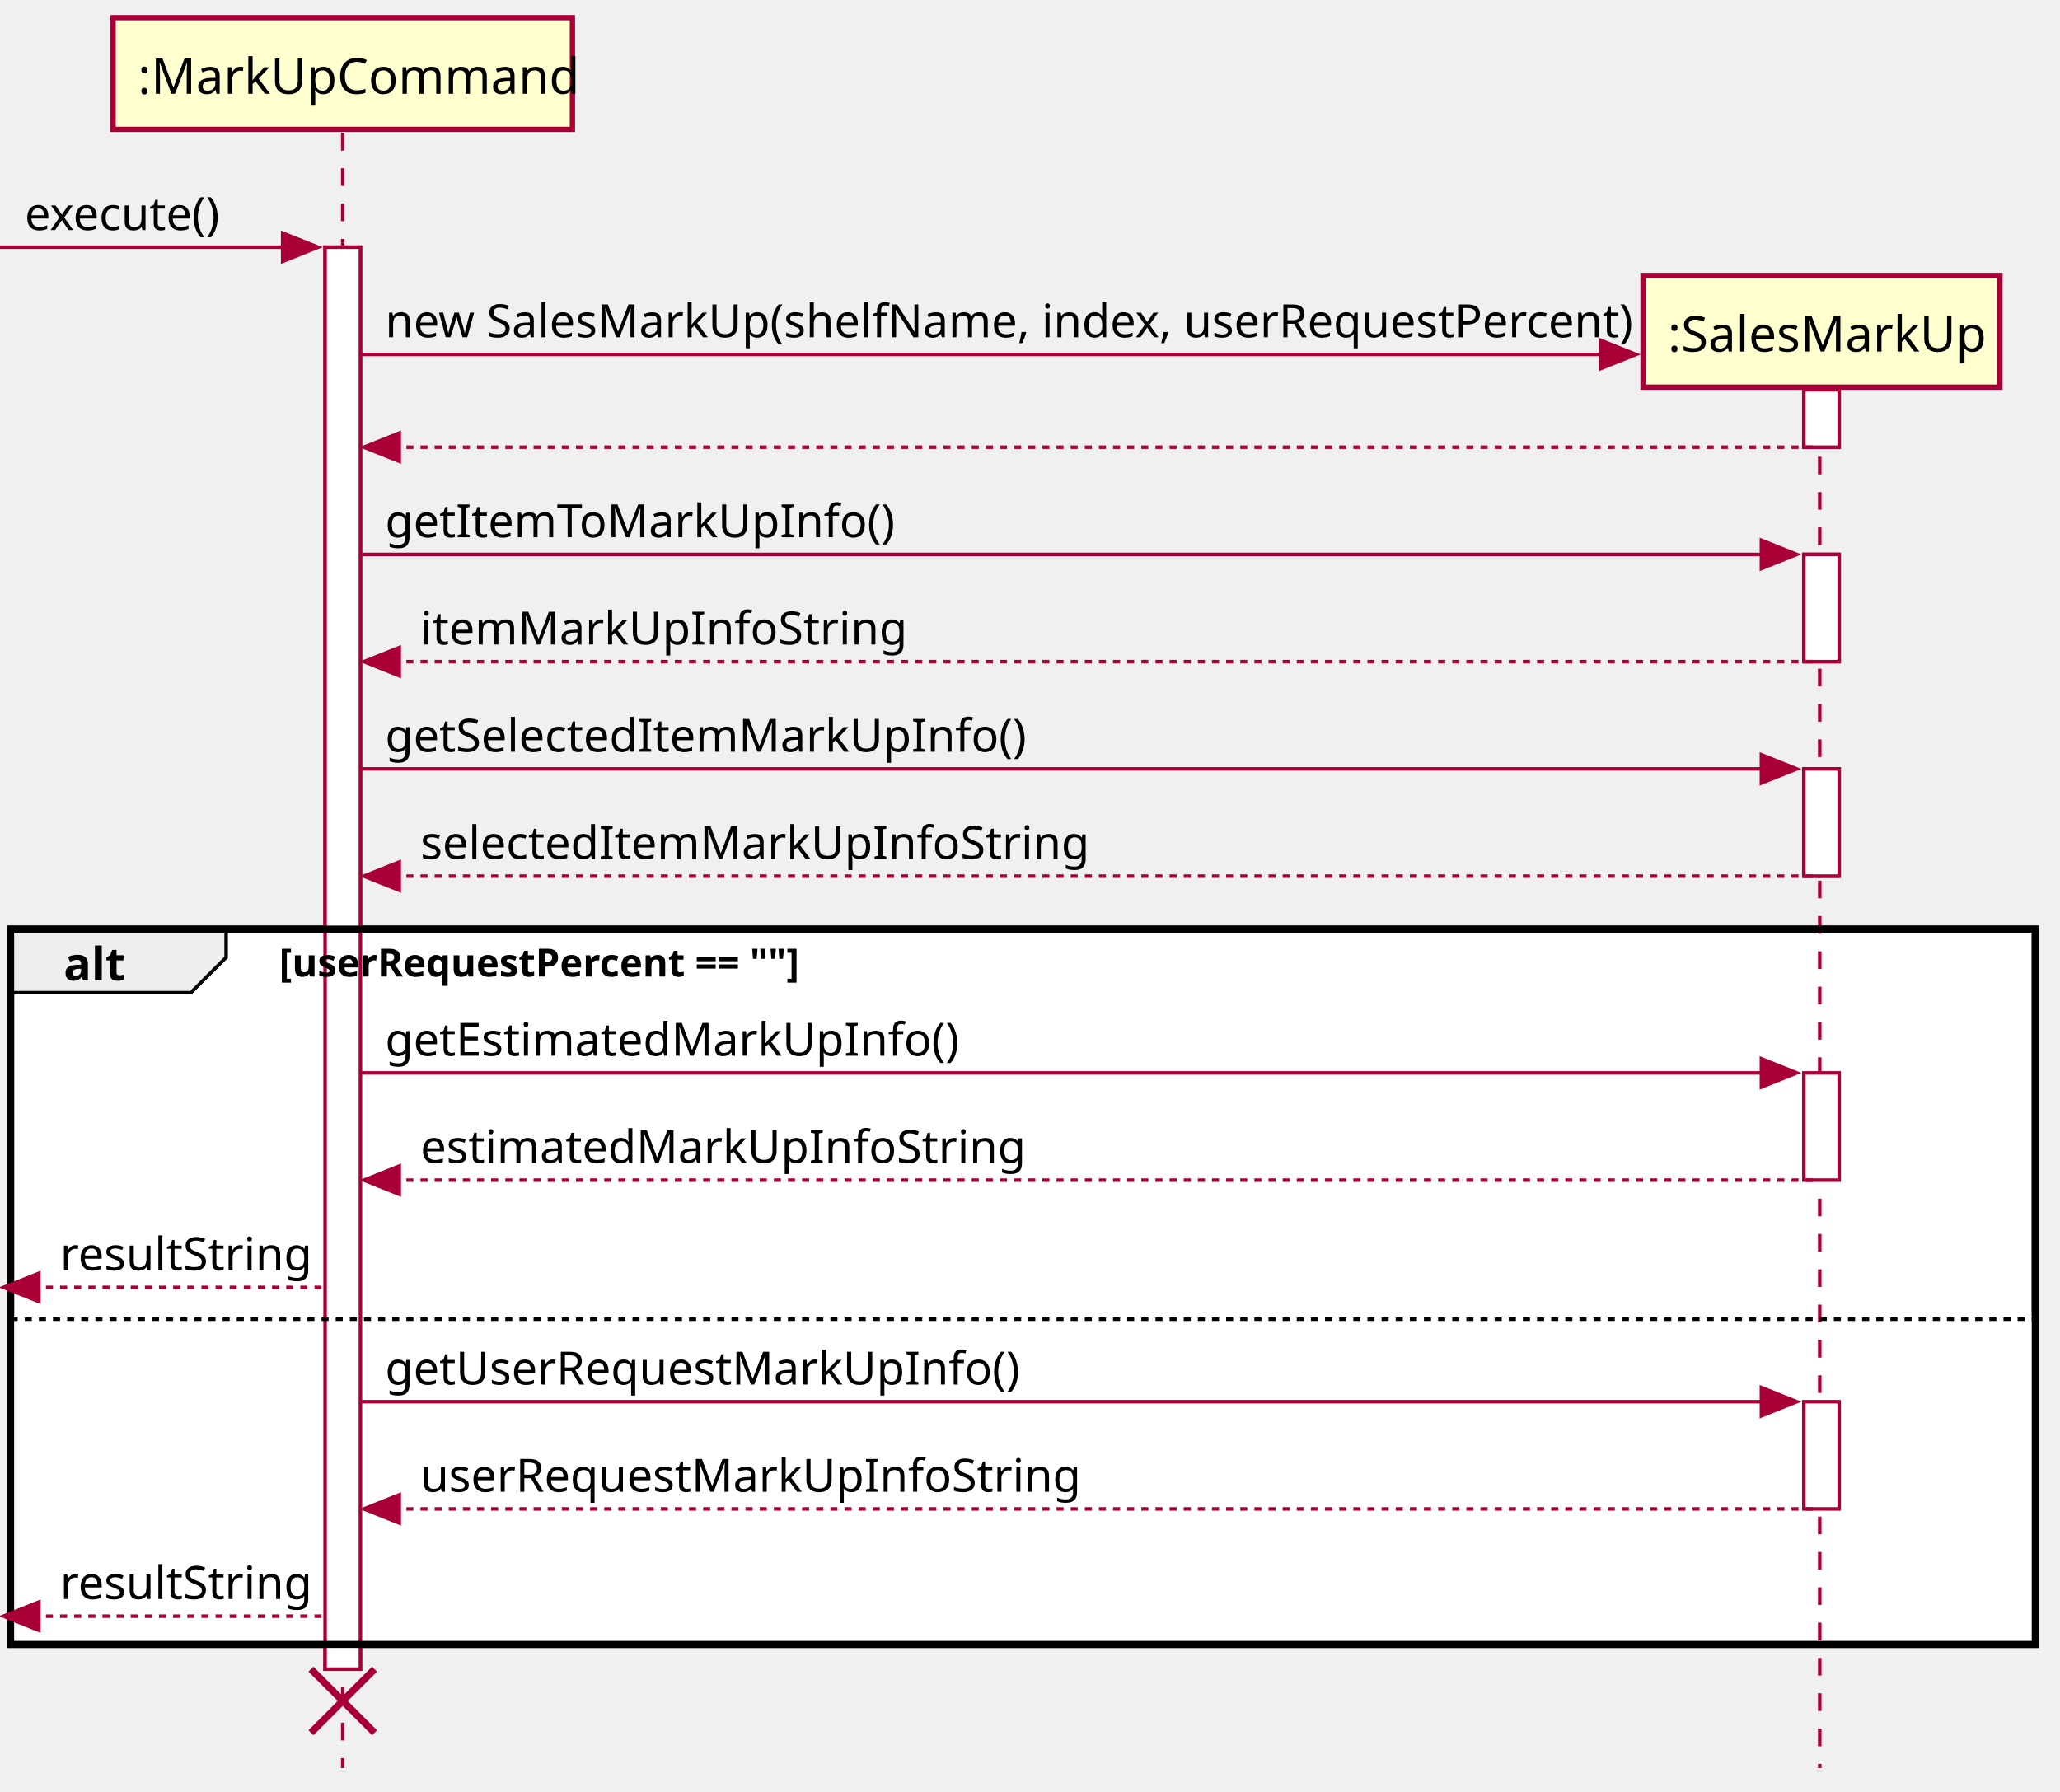
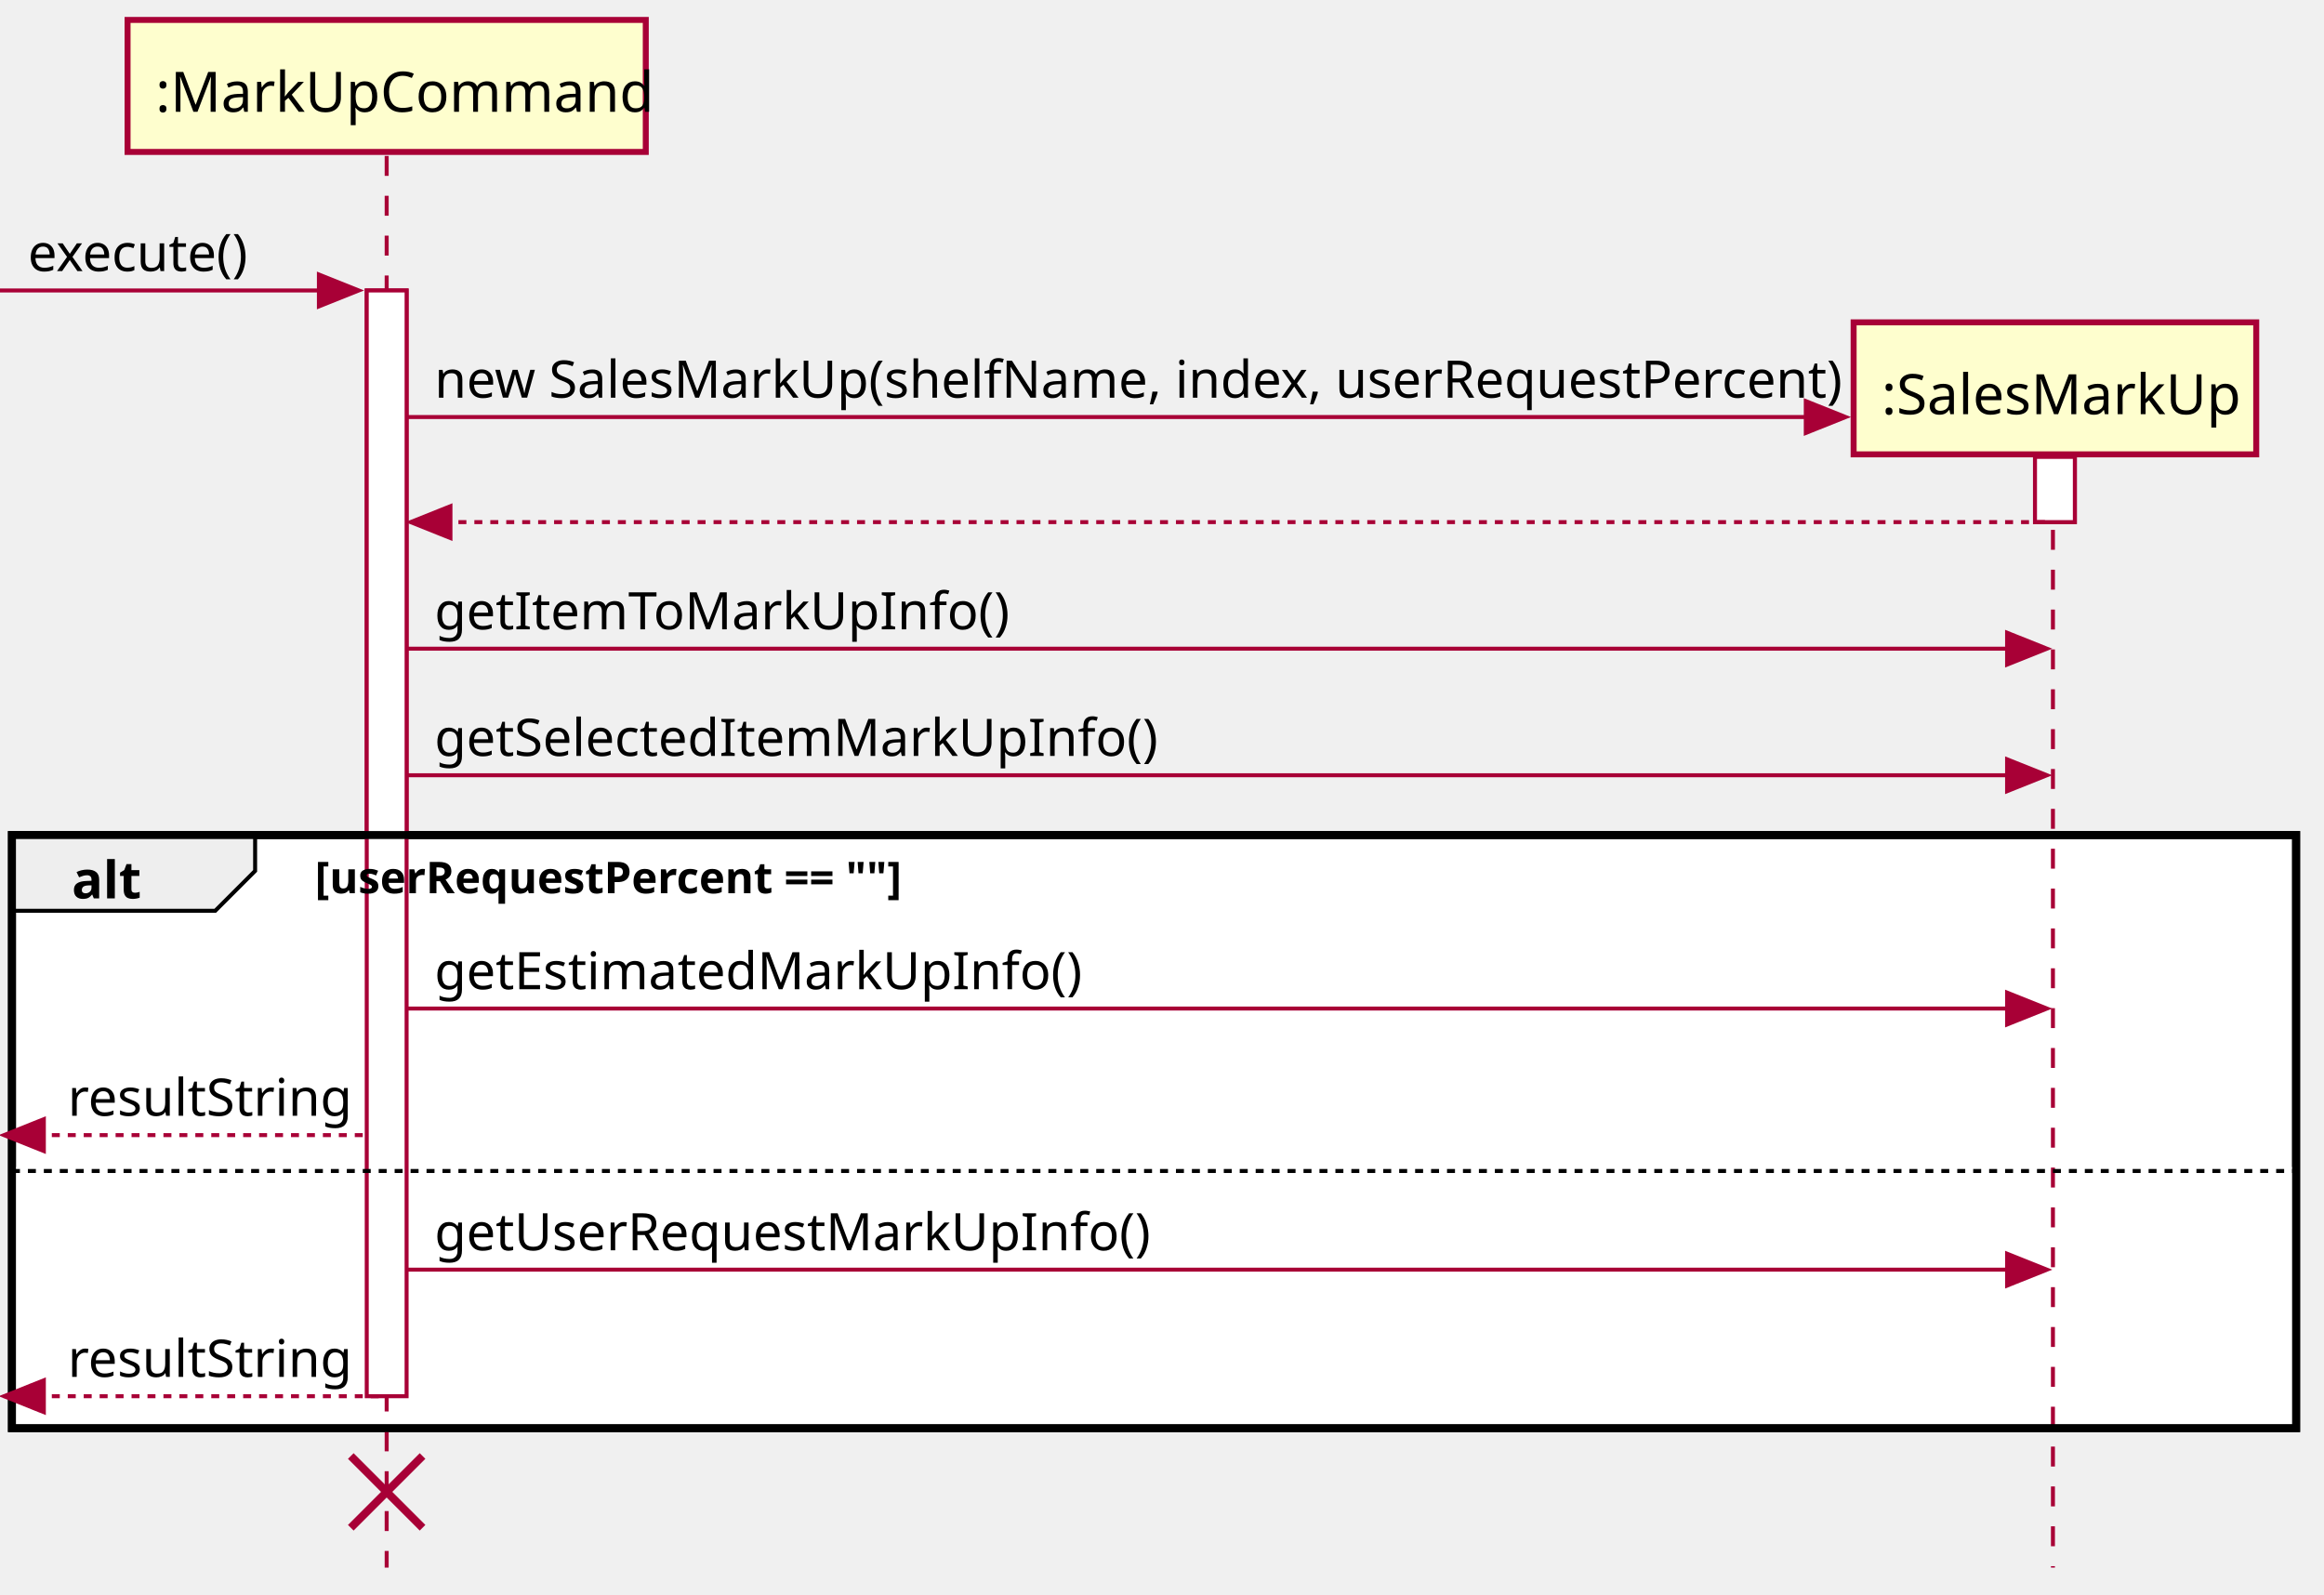
- <svg xmlns="http://www.w3.org/2000/svg" contentScriptType="application/ecmascript" contentStyleType="text/css" height="507px" preserveAspectRatio="none" style="width:583px;height:507px;background:#FFFFFF;" version="1.1" viewBox="0 0 583 507" width="583px" zoomAndPan="magnify">
+ <svg xmlns="http://www.w3.org/2000/svg" contentScriptType="application/ecmascript" contentStyleType="text/css" height="400px" preserveAspectRatio="none" style="width:583px;height:400px;background:#FFFFFF;" version="1.1" viewBox="0 0 583 400" width="583px" zoomAndPan="magnify">
  <defs />
  <g>
-     <rect fill="#FFFFFF" height="402.477" style="stroke:#A80036;stroke-width:1.0;" width="10" x="92" y="69.961" />
-     <rect fill="#FFFFFF" height="16.258" style="stroke:#A80036;stroke-width:1.0;" width="10" x="510.5" y="110.312" />
-     <rect fill="#FFFFFF" height="30.352" style="stroke:#A80036;stroke-width:1.0;" width="10" x="510.5" y="156.922" />
-     <rect fill="#FFFFFF" height="30.352" style="stroke:#A80036;stroke-width:1.0;" width="10" x="510.5" y="217.625" />
-     <rect fill="#FFFFFF" height="30.352" style="stroke:#A80036;stroke-width:1.0;" width="10" x="510.5" y="303.68" />
-     <rect fill="#FFFFFF" height="30.352" style="stroke:#A80036;stroke-width:1.0;" width="10" x="510.5" y="396.734" />
-     <rect fill="#FFFFFF" height="202.461" style="stroke:#000000;stroke-width:2.0;" width="573" x="3" y="262.977" />
-     <rect fill="#FFFFFF" height="93.055" style="stroke:none;stroke-width:1.0;" width="573" x="3" y="372.383" />
-     <line style="stroke:#A80036;stroke-width:1.0;stroke-dasharray:5.0,5.0;" x1="97" x2="97" y1="37.609" y2="500.438" />
-     <line style="stroke:#A80036;stroke-width:1.0;stroke-dasharray:5.0,5.0;" x1="515" x2="515" y1="109.266" y2="500.438" />
-     <rect fill="#FEFECE" height="31.609" style="stroke:#A80036;stroke-width:1.5;" width="130" x="32" y="5" />
-     <text fill="#000000" font-family="sans-serif" font-size="14" lengthAdjust="spacing" textLength="116" x="39" y="26.533">:MarkUpCommand</text>
-     <rect fill="#FFFFFF" height="402.477" style="stroke:#A80036;stroke-width:1.0;" width="10" x="92" y="69.961" />
-     <rect fill="#FFFFFF" height="16.258" style="stroke:#A80036;stroke-width:1.0;" width="10" x="510.5" y="110.312" />
-     <rect fill="#FFFFFF" height="30.352" style="stroke:#A80036;stroke-width:1.0;" width="10" x="510.5" y="156.922" />
-     <rect fill="#FFFFFF" height="30.352" style="stroke:#A80036;stroke-width:1.0;" width="10" x="510.5" y="217.625" />
-     <rect fill="#FFFFFF" height="30.352" style="stroke:#A80036;stroke-width:1.0;" width="10" x="510.5" y="303.68" />
-     <rect fill="#FFFFFF" height="30.352" style="stroke:#A80036;stroke-width:1.0;" width="10" x="510.5" y="396.734" />
-     <polygon fill="#A80036" points="80,65.961,90,69.961,80,73.961" style="stroke:#A80036;stroke-width:1.0;" />
-     <line style="stroke:#A80036;stroke-width:1.0;" x1="0" x2="86" y1="69.961" y2="69.961" />
-     <text fill="#000000" font-family="sans-serif" font-size="13" lengthAdjust="spacing" textLength="54" x="7" y="65.105">execute()</text>
-     <polygon fill="#A80036" points="453,96.312,463,100.312,453,104.312" style="stroke:#A80036;stroke-width:1.0;" />
-     <line style="stroke:#A80036;stroke-width:1.0;" x1="102" x2="459" y1="100.312" y2="100.312" />
-     <text fill="#000000" font-family="sans-serif" font-size="13" lengthAdjust="spacing" textLength="339" x="109" y="95.456">new SalesMarkUp(shelfName, index, userRequestPercent)</text>
-     <rect fill="#FEFECE" height="31.609" style="stroke:#A80036;stroke-width:1.5;" width="101" x="465" y="77.961" />
-     <text fill="#000000" font-family="sans-serif" font-size="14" lengthAdjust="spacing" textLength="87" x="472" y="99.494">:SalesMarkUp</text>
-     <polygon fill="#A80036" points="113,122.57,103,126.57,113,130.57" style="stroke:#A80036;stroke-width:1.0;" />
-     <line style="stroke:#A80036;stroke-width:1.0;stroke-dasharray:2.0,2.0;" x1="107" x2="514.5" y1="126.57" y2="126.57" />
-     <polygon fill="#A80036" points="498.5,152.922,508.5,156.922,498.5,160.922" style="stroke:#A80036;stroke-width:1.0;" />
-     <line style="stroke:#A80036;stroke-width:1.0;" x1="102" x2="504.5" y1="156.922" y2="156.922" />
-     <text fill="#000000" font-family="sans-serif" font-size="13" lengthAdjust="spacing" textLength="130" x="109" y="152.065">getItemToMarkUpInfo()</text>
-     <polygon fill="#A80036" points="113,183.273,103,187.273,113,191.273" style="stroke:#A80036;stroke-width:1.0;" />
-     <line style="stroke:#A80036;stroke-width:1.0;stroke-dasharray:2.0,2.0;" x1="107" x2="514.5" y1="187.273" y2="187.273" />
-     <text fill="#000000" font-family="sans-serif" font-size="13" lengthAdjust="spacing" textLength="124" x="119" y="182.417">itemMarkUpInfoString</text>
-     <polygon fill="#A80036" points="498.5,213.625,508.5,217.625,498.5,221.625" style="stroke:#A80036;stroke-width:1.0;" />
-     <line style="stroke:#A80036;stroke-width:1.0;" x1="102" x2="504.5" y1="217.625" y2="217.625" />
-     <text fill="#000000" font-family="sans-serif" font-size="13" lengthAdjust="spacing" textLength="167" x="109" y="212.769">getSelectedItemMarkUpInfo()</text>
-     <polygon fill="#A80036" points="113,243.977,103,247.977,113,251.977" style="stroke:#A80036;stroke-width:1.0;" />
-     <line style="stroke:#A80036;stroke-width:1.0;stroke-dasharray:2.0,2.0;" x1="107" x2="514.5" y1="247.977" y2="247.977" />
-     <text fill="#000000" font-family="sans-serif" font-size="13" lengthAdjust="spacing" textLength="173" x="119" y="243.12">selectedItemMarkUpInfoString</text>
-     <path d="M3,262.977 L64,262.977 L64,270.977 L54,280.977 L3,280.977 L3,262.977 " fill="#EEEEEE" style="stroke:#000000;stroke-width:1.0;" />
-     <rect fill="none" height="202.461" style="stroke:#000000;stroke-width:2.0;" width="573" x="3" y="262.977" />
-     <text fill="#000000" font-family="sans-serif" font-size="13" font-weight="bold" lengthAdjust="spacing" textLength="16" x="18" y="277.472">alt</text>
-     <text fill="#000000" font-family="sans-serif" font-size="11" font-weight="bold" lengthAdjust="spacing" textLength="151" x="79" y="276.396">[userRequestPercent == ""]</text>
-     <polygon fill="#A80036" points="498.5,299.68,508.5,303.68,498.5,307.68" style="stroke:#A80036;stroke-width:1.0;" />
-     <line style="stroke:#A80036;stroke-width:1.0;" x1="102" x2="504.5" y1="303.68" y2="303.68" />
-     <text fill="#000000" font-family="sans-serif" font-size="13" lengthAdjust="spacing" textLength="150" x="109" y="298.823">getEstimatedMarkUpInfo()</text>
-     <polygon fill="#A80036" points="113,330.031,103,334.031,113,338.031" style="stroke:#A80036;stroke-width:1.0;" />
-     <line style="stroke:#A80036;stroke-width:1.0;stroke-dasharray:2.0,2.0;" x1="107" x2="514.5" y1="334.031" y2="334.031" />
-     <text fill="#000000" font-family="sans-serif" font-size="13" lengthAdjust="spacing" textLength="156" x="119" y="329.175">estimatedMarkUpInfoString</text>
-     <polygon fill="#A80036" points="11,360.383,1,364.383,11,368.383" style="stroke:#A80036;stroke-width:1.0;" />
-     <line style="stroke:#A80036;stroke-width:1.0;stroke-dasharray:2.0,2.0;" x1="5" x2="91" y1="364.383" y2="364.383" />
-     <text fill="#000000" font-family="sans-serif" font-size="13" lengthAdjust="spacing" textLength="66" x="17" y="359.526">resultString</text>
-     <line style="stroke:#000000;stroke-width:1.0;stroke-dasharray:2.0,2.0;" x1="3" x2="576" y1="373.383" y2="373.383" />
-     <polygon fill="#A80036" points="498.5,392.734,508.5,396.734,498.5,400.734" style="stroke:#A80036;stroke-width:1.0;" />
-     <line style="stroke:#A80036;stroke-width:1.0;" x1="102" x2="504.5" y1="396.734" y2="396.734" />
-     <text fill="#000000" font-family="sans-serif" font-size="13" lengthAdjust="spacing" textLength="166" x="109" y="391.878">getUserRequestMarkUpInfo()</text>
-     <polygon fill="#A80036" points="113,423.086,103,427.086,113,431.086" style="stroke:#A80036;stroke-width:1.0;" />
-     <line style="stroke:#A80036;stroke-width:1.0;stroke-dasharray:2.0,2.0;" x1="107" x2="514.5" y1="427.086" y2="427.086" />
-     <text fill="#000000" font-family="sans-serif" font-size="13" lengthAdjust="spacing" textLength="172" x="119" y="422.229">userRequestMarkUpInfoString</text>
-     <polygon fill="#A80036" points="11,453.438,1,457.438,11,461.438" style="stroke:#A80036;stroke-width:1.0;" />
-     <line style="stroke:#A80036;stroke-width:1.0;stroke-dasharray:2.0,2.0;" x1="5" x2="91" y1="457.438" y2="457.438" />
-     <text fill="#000000" font-family="sans-serif" font-size="13" lengthAdjust="spacing" textLength="66" x="17" y="452.581">resultString</text>
-     <line style="stroke:#A80036;stroke-width:2.0;" x1="88" x2="106" y1="472.438" y2="490.438" />
-     <line style="stroke:#A80036;stroke-width:2.0;" x1="88" x2="106" y1="490.438" y2="472.438" />
+     <rect fill="#FFFFFF" height="277.424" style="stroke:#A80036;stroke-width:1.0;" width="10" x="92" y="72.874" />
+     <rect fill="#FFFFFF" height="16.366" style="stroke:#A80036;stroke-width:1.0;" width="10" x="510.5" y="114.629" />
+     <rect fill="#FFFFFF" height="148.795" style="stroke:#000000;stroke-width:2.0;" width="573" x="3" y="209.503" />
+     <rect fill="#FFFFFF" height="65.509" style="stroke:none;stroke-width:1.0;" width="573" x="3" y="292.79" />
+     <line style="stroke:#A80036;stroke-width:1.0;stroke-dasharray:5.0,5.0;" x1="97" x2="97" y1="39.12" y2="393.298" />
+     <line style="stroke:#A80036;stroke-width:1.0;stroke-dasharray:5.0,5.0;" x1="515" x2="515" y1="112.935" y2="393.298" />
+     <rect fill="#FEFECE" height="33.12" style="stroke:#A80036;stroke-width:1.5;" width="130" x="32" y="5" />
+     <text fill="#000000" font-family="sans-serif" font-size="14" lengthAdjust="spacing" textLength="116" x="39" y="28.044">:MarkUpCommand</text>
+     <rect fill="#FFFFFF" height="277.424" style="stroke:#A80036;stroke-width:1.0;" width="10" x="92" y="72.874" />
+     <rect fill="#FFFFFF" height="16.366" style="stroke:#A80036;stroke-width:1.0;" width="10" x="510.5" y="114.629" />
+     <polygon fill="#A80036" points="80,68.874,90,72.874,80,76.874" style="stroke:#A80036;stroke-width:1.0;" />
+     <line style="stroke:#A80036;stroke-width:1.0;" x1="0" x2="86" y1="72.874" y2="72.874" />
+     <text fill="#000000" font-family="sans-serif" font-size="13" lengthAdjust="spacing" textLength="54" x="7" y="68.018">execute()</text>
+     <polygon fill="#A80036" points="453,100.629,463,104.629,453,108.629" style="stroke:#A80036;stroke-width:1.0;" />
+     <line style="stroke:#A80036;stroke-width:1.0;" x1="102" x2="459" y1="104.629" y2="104.629" />
+     <text fill="#000000" font-family="sans-serif" font-size="13" lengthAdjust="spacing" textLength="339" x="109" y="99.772">new SalesMarkUp(shelfName, index, userRequestPercent)</text>
+     <rect fill="#FEFECE" height="33.12" style="stroke:#A80036;stroke-width:1.5;" width="101" x="465" y="80.874" />
+     <text fill="#000000" font-family="sans-serif" font-size="14" lengthAdjust="spacing" textLength="87" x="472" y="103.918">:SalesMarkUp</text>
+     <polygon fill="#A80036" points="113,126.995,103,130.995,113,134.995" style="stroke:#A80036;stroke-width:1.0;" />
+     <line style="stroke:#A80036;stroke-width:1.0;stroke-dasharray:2.0,2.0;" x1="107" x2="514.5" y1="130.995" y2="130.995" />
+     <polygon fill="#A80036" points="503.5,158.749,513.5,162.749,503.5,166.749" style="stroke:#A80036;stroke-width:1.0;" />
+     <line style="stroke:#A80036;stroke-width:1.0;" x1="102" x2="509.5" y1="162.749" y2="162.749" />
+     <text fill="#000000" font-family="sans-serif" font-size="13" lengthAdjust="spacing" textLength="130" x="109" y="157.893">getItemToMarkUpInfo()</text>
+     <polygon fill="#A80036" points="503.5,190.503,513.5,194.503,503.5,198.503" style="stroke:#A80036;stroke-width:1.0;" />
+     <line style="stroke:#A80036;stroke-width:1.0;" x1="102" x2="509.5" y1="194.503" y2="194.503" />
+     <text fill="#000000" font-family="sans-serif" font-size="13" lengthAdjust="spacing" textLength="167" x="109" y="189.647">getSelectedItemMarkUpInfo()</text>
+     <path d="M3,209.503 L64,209.503 L64,218.503 L54,228.503 L3,228.503 L3,209.503 " fill="#EEEEEE" style="stroke:#000000;stroke-width:1.0;" />
+     <rect fill="none" height="148.795" style="stroke:#000000;stroke-width:2.0;" width="573" x="3" y="209.503" />
+     <text fill="#000000" font-family="sans-serif" font-size="13" font-weight="bold" lengthAdjust="spacing" textLength="16" x="18" y="225.401">alt</text>
+     <text fill="#000000" font-family="sans-serif" font-size="11" font-weight="bold" lengthAdjust="spacing" textLength="151" x="79" y="224.109">[userRequestPercent == ""]</text>
+     <polygon fill="#A80036" points="503.5,249.035,513.5,253.035,503.5,257.035" style="stroke:#A80036;stroke-width:1.0;" />
+     <line style="stroke:#A80036;stroke-width:1.0;" x1="102" x2="509.5" y1="253.035" y2="253.035" />
+     <text fill="#000000" font-family="sans-serif" font-size="13" lengthAdjust="spacing" textLength="150" x="109" y="248.179">getEstimatedMarkUpInfo()</text>
+     <polygon fill="#A80036" points="11,280.79,1,284.79,11,288.79" style="stroke:#A80036;stroke-width:1.0;" />
+     <line style="stroke:#A80036;stroke-width:1.0;stroke-dasharray:2.0,2.0;" x1="5" x2="91" y1="284.79" y2="284.79" />
+     <text fill="#000000" font-family="sans-serif" font-size="13" lengthAdjust="spacing" textLength="66" x="17" y="279.933">resultString</text>
+     <line style="stroke:#000000;stroke-width:1.0;stroke-dasharray:2.0,2.0;" x1="3" x2="576" y1="293.79" y2="293.79" />
+     <polygon fill="#A80036" points="503.5,314.544,513.5,318.544,503.5,322.544" style="stroke:#A80036;stroke-width:1.0;" />
+     <line style="stroke:#A80036;stroke-width:1.0;" x1="102" x2="509.5" y1="318.544" y2="318.544" />
+     <text fill="#000000" font-family="sans-serif" font-size="13" lengthAdjust="spacing" textLength="166" x="109" y="313.688">getUserRequestMarkUpInfo()</text>
+     <polygon fill="#A80036" points="11,346.298,1,350.298,11,354.298" style="stroke:#A80036;stroke-width:1.0;" />
+     <line style="stroke:#A80036;stroke-width:1.0;stroke-dasharray:2.0,2.0;" x1="5" x2="96" y1="350.298" y2="350.298" />
+     <text fill="#000000" font-family="sans-serif" font-size="13" lengthAdjust="spacing" textLength="66" x="17" y="345.442">resultString</text>
+     <line style="stroke:#A80036;stroke-width:2.0;" x1="88" x2="106" y1="365.298" y2="383.298" />
+     <line style="stroke:#A80036;stroke-width:2.0;" x1="88" x2="106" y1="383.298" y2="365.298" />
  </g>
</svg>
